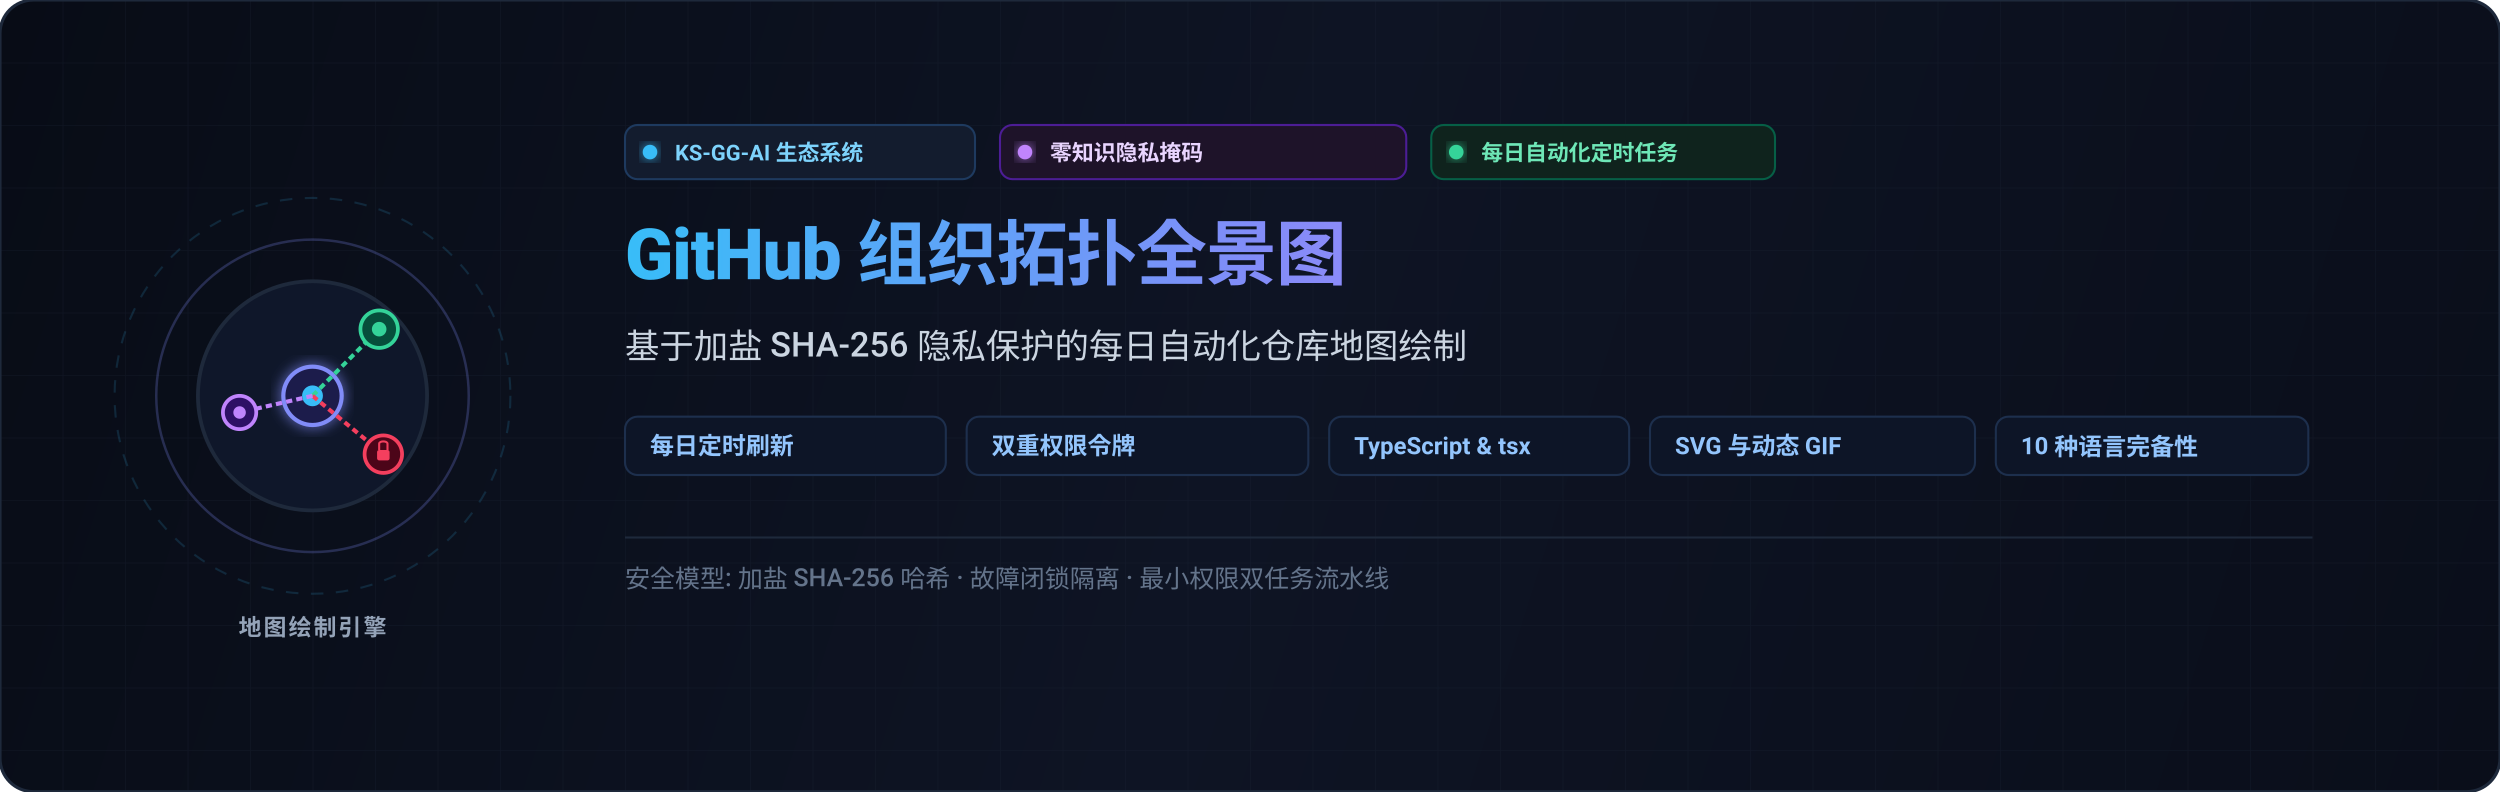
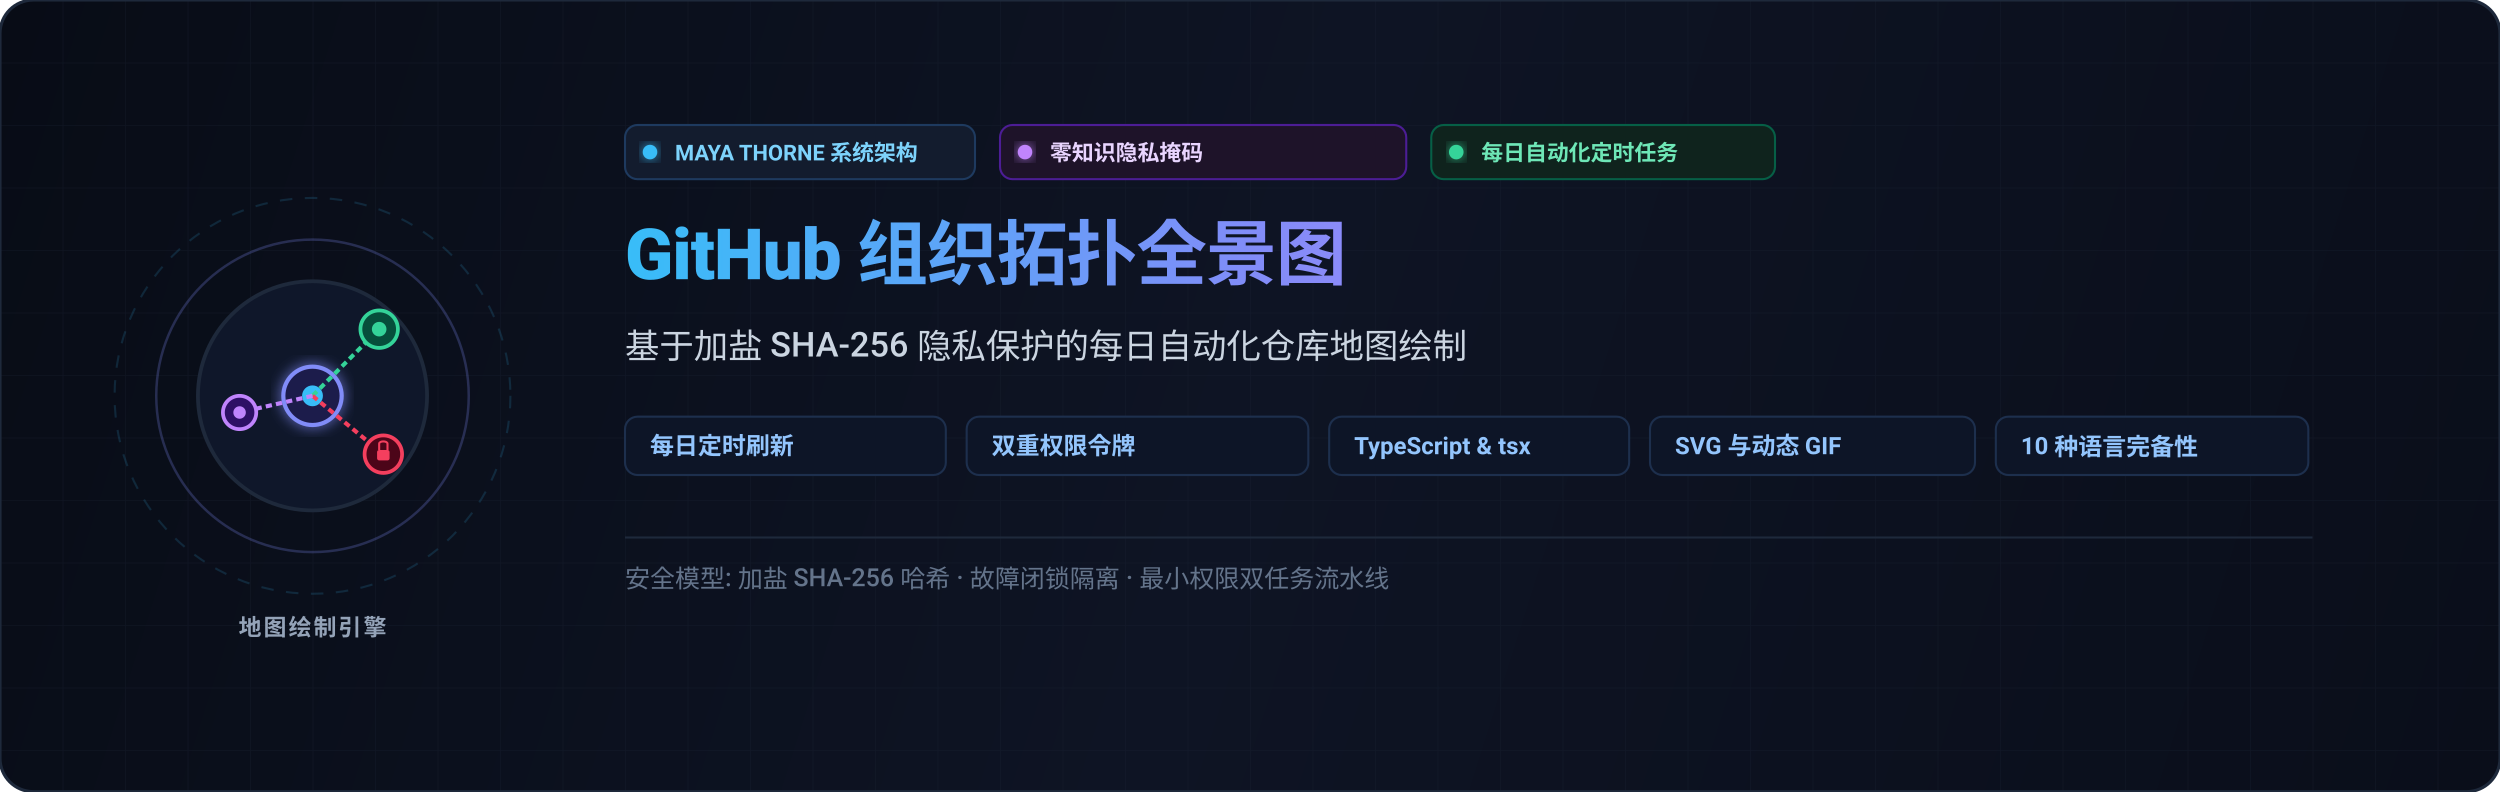
<svg xmlns="http://www.w3.org/2000/svg" width="1200" height="380" viewBox="0 0 1200 380" fill="none" role="img" aria-label="GitHub Organization Map &amp; Cartography Banner">
  <defs>
    <linearGradient id="bg-grad" x1="0" y1="0" x2="1200" y2="380" gradientUnits="userSpaceOnUse">
      <stop offset="0%" stop-color="#080c16" />
      <stop offset="50%" stop-color="#0e1424" />
      <stop offset="100%" stop-color="#0a0e1a" />
    </linearGradient>
    <linearGradient id="title-cyan" x1="0" y1="0" x2="600" y2="0" gradientUnits="userSpaceOnUse">
      <stop offset="0%" stop-color="#38bdf8" />
      <stop offset="50%" stop-color="#818cf8" />
      <stop offset="100%" stop-color="#c084fc" />
    </linearGradient>
    <linearGradient id="shield-grad" x1="0" y1="0" x2="120" y2="120" gradientUnits="userSpaceOnUse">
      <stop offset="0%" stop-color="#1e1b4b" />
      <stop offset="100%" stop-color="#0f172a" />
    </linearGradient>
    <pattern id="grid" width="30" height="30" patternUnits="userSpaceOnUse">
      <path d="M 30 0 L 0 0 0 30" fill="none" stroke="#1e293b" stroke-width="0.75" stroke-opacity="0.3" />
    </pattern>
    <filter id="glow" x="-20%" y="-20%" width="140%" height="140%">
      <feGaussianBlur stdDeviation="6" result="blur" />
      <feMerge>
        <feMergeNode in="blur" />
        <feMergeNode in="SourceGraphic" />
      </feMerge>
    </filter>
    <filter id="badge-glow" x="-20%" y="-20%" width="140%" height="140%">
      <feGaussianBlur stdDeviation="3" result="blur" />
      <feMerge>
        <feMergeNode in="blur" />
        <feMergeNode in="SourceGraphic" />
      </feMerge>
    </filter>
  </defs>
  <rect width="1200" height="380" rx="16" fill="url(#bg-grad)" />
  <rect width="1200" height="380" rx="16" fill="url(#grid)" />
  <rect width="1200" height="380" rx="16" stroke="#1e293b" stroke-width="1.5" />
  <g transform="translate(60, 65)">
    <circle cx="90" cy="125" r="95" fill="none" stroke="#38bdf8" stroke-width="1" stroke-opacity="0.15" stroke-dasharray="6 6" />
    <circle cx="90" cy="125" r="75" fill="none" stroke="#818cf8" stroke-width="1.2" stroke-opacity="0.25" />
    <circle cx="90" cy="125" r="55" fill="#0f172a" stroke="#1e293b" stroke-width="1.8" />
    <g transform="translate(90, 125)">
      <circle cx="0" cy="0" r="14" fill="#1e1b4b" stroke="#818cf8" stroke-width="2" filter="url(#badge-glow)" />
      <circle cx="0" cy="0" r="5" fill="#38bdf8" />
      <line x1="0" y1="0" x2="32" y2="-32" stroke="#34d399" stroke-width="2" stroke-dasharray="3 2" />
      <circle cx="32" cy="-32" r="9" fill="#064e3b" stroke="#34d399" stroke-width="1.8" />
      <circle cx="32" cy="-32" r="3.5" fill="#34d399" />
      <line x1="0" y1="0" x2="34" y2="28" stroke="#f43f5e" stroke-width="2" stroke-dasharray="3 2" />
      <circle cx="34" cy="28" r="9" fill="#4c0519" stroke="#f43f5e" stroke-width="1.8" />
      <rect x="31" y="26" width="6" height="5" rx="1" fill="#f43f5e" />
      <path d="M 32 26 L 32 23 C 32 21.5 36 21.5 36 23 L 36 26" fill="none" stroke="#f43f5e" stroke-width="1" />
      <line x1="0" y1="0" x2="-35" y2="8" stroke="#c084fc" stroke-width="2" stroke-dasharray="3 2" />
      <circle cx="-35" cy="8" r="8" fill="#2e1065" stroke="#c084fc" stroke-width="1.8" />
      <circle cx="-35" cy="8" r="3" fill="#c084fc" />
    </g>
    <text x="90" y="240" fill="#94a3b8" font-family="-apple-system, BlinkMacSystemFont, 'Segoe UI', Roboto, sans-serif" font-size="11" font-weight="700" letter-spacing="1" text-anchor="middle">地图绘制引擎</text>
  </g>
  <g transform="translate(300, 60)">
    <g transform="translate(0, 0)">
      <rect x="0" y="0" width="168" height="26" rx="6" fill="#131c2e" stroke="#1e3a5f" stroke-width="1" />
      <circle cx="12" cy="13" r="3.5" fill="#38bdf8" filter="url(#badge-glow)" />
-       <text x="24" y="17" fill="#7dd3fc" font-family="-apple-system, BlinkMacSystemFont, 'Segoe UI', Roboto, sans-serif" font-size="10.5" font-weight="700">KS-GG-AI 生态系统</text>
+       <text x="24" y="17" fill="#7dd3fc" font-family="-apple-system, BlinkMacSystemFont, 'Segoe UI', Roboto, sans-serif" font-size="10.5" font-weight="700">MAYA THORNE 系统架构</text>
      <rect x="180" y="0" width="195" height="26" rx="6" fill="#1e1329" stroke="#4c1d95" stroke-width="1" />
      <circle cx="192" cy="13" r="3.5" fill="#c084fc" filter="url(#badge-glow)" />
      <text x="204" y="17" fill="#e9d5ff" font-family="-apple-system, BlinkMacSystemFont, 'Segoe UI', Roboto, sans-serif" font-size="10.5" font-weight="700">零知识隐私掩码</text>
      <rect x="387" y="0" width="165" height="26" rx="6" fill="#0f231d" stroke="#065f46" stroke-width="1" />
      <circle cx="399" cy="13" r="3.5" fill="#34d399" filter="url(#badge-glow)" />
      <text x="411" y="17" fill="#6ee7b7" font-family="-apple-system, BlinkMacSystemFont, 'Segoe UI', Roboto, sans-serif" font-size="10.5" font-weight="700">每日自动化定时任务</text>
    </g>
    <text x="0" y="74" fill="url(#title-cyan)" font-family="-apple-system, BlinkMacSystemFont, 'Segoe UI', Roboto, sans-serif" font-size="34" font-weight="900" letter-spacing="-0.5">
      GitHub 组织拓扑全景图
    </text>
    <text x="0" y="112" fill="#cbd5e1" font-family="-apple-system, BlinkMacSystemFont, 'Segoe UI', Roboto, sans-serif" font-size="16.5" font-weight="500">
      基于加盐 SHA-256 隐私保护的每日自动化仓库地图绘制
    </text>
    <g transform="translate(0, 140)">
      <rect x="0" y="0" width="154" height="28" rx="6" fill="#0d1527" stroke="#1d2f4d" stroke-width="1" />
      <text x="12" y="18" fill="#93c5fd" font-family="-apple-system, BlinkMacSystemFont, 'Segoe UI', Roboto, sans-serif" font-size="11.5" font-weight="600">每日定时刷新</text>
      <rect x="164" y="0" width="164" height="28" rx="6" fill="#0d1527" stroke="#1d2f4d" stroke-width="1" />
      <text x="176" y="18" fill="#93c5fd" font-family="-apple-system, BlinkMacSystemFont, 'Segoe UI', Roboto, sans-serif" font-size="11.5" font-weight="600">双重权限令牌</text>
      <rect x="338" y="0" width="144" height="28" rx="6" fill="#0d1527" stroke="#1d2f4d" stroke-width="1" />
      <text x="350" y="18" fill="#93c5fd" font-family="-apple-system, BlinkMacSystemFont, 'Segoe UI', Roboto, sans-serif" font-size="11.5" font-weight="600">TypeScript &amp; tsx</text>
      <rect x="492" y="0" width="156" height="28" rx="6" fill="#0d1527" stroke="#1d2f4d" stroke-width="1" />
      <text x="504" y="18" fill="#93c5fd" font-family="-apple-system, BlinkMacSystemFont, 'Segoe UI', Roboto, sans-serif" font-size="11.5" font-weight="600">SVG 与动态 GIF</text>
      <rect x="658" y="0" width="150" height="28" rx="6" fill="#0d1527" stroke="#1d2f4d" stroke-width="1" />
      <text x="670" y="18" fill="#93c5fd" font-family="-apple-system, BlinkMacSystemFont, 'Segoe UI', Roboto, sans-serif" font-size="11.5" font-weight="600">10 种语言完备性</text>
    </g>
    <g transform="translate(0, 198)">
      <line x1="0" y1="0" x2="810" y2="0" stroke="#1e293b" stroke-width="1" />
      <text x="0" y="24" fill="#64748b" font-family="-apple-system, BlinkMacSystemFont, 'Segoe UI', Roboto, sans-serif" font-size="12" font-weight="500">
        安全模型: 加盐 SHA-256 哈希 · 故障闭锁隔离 · 最小权限双任务流水线
      </text>
    </g>
  </g>
</svg>
